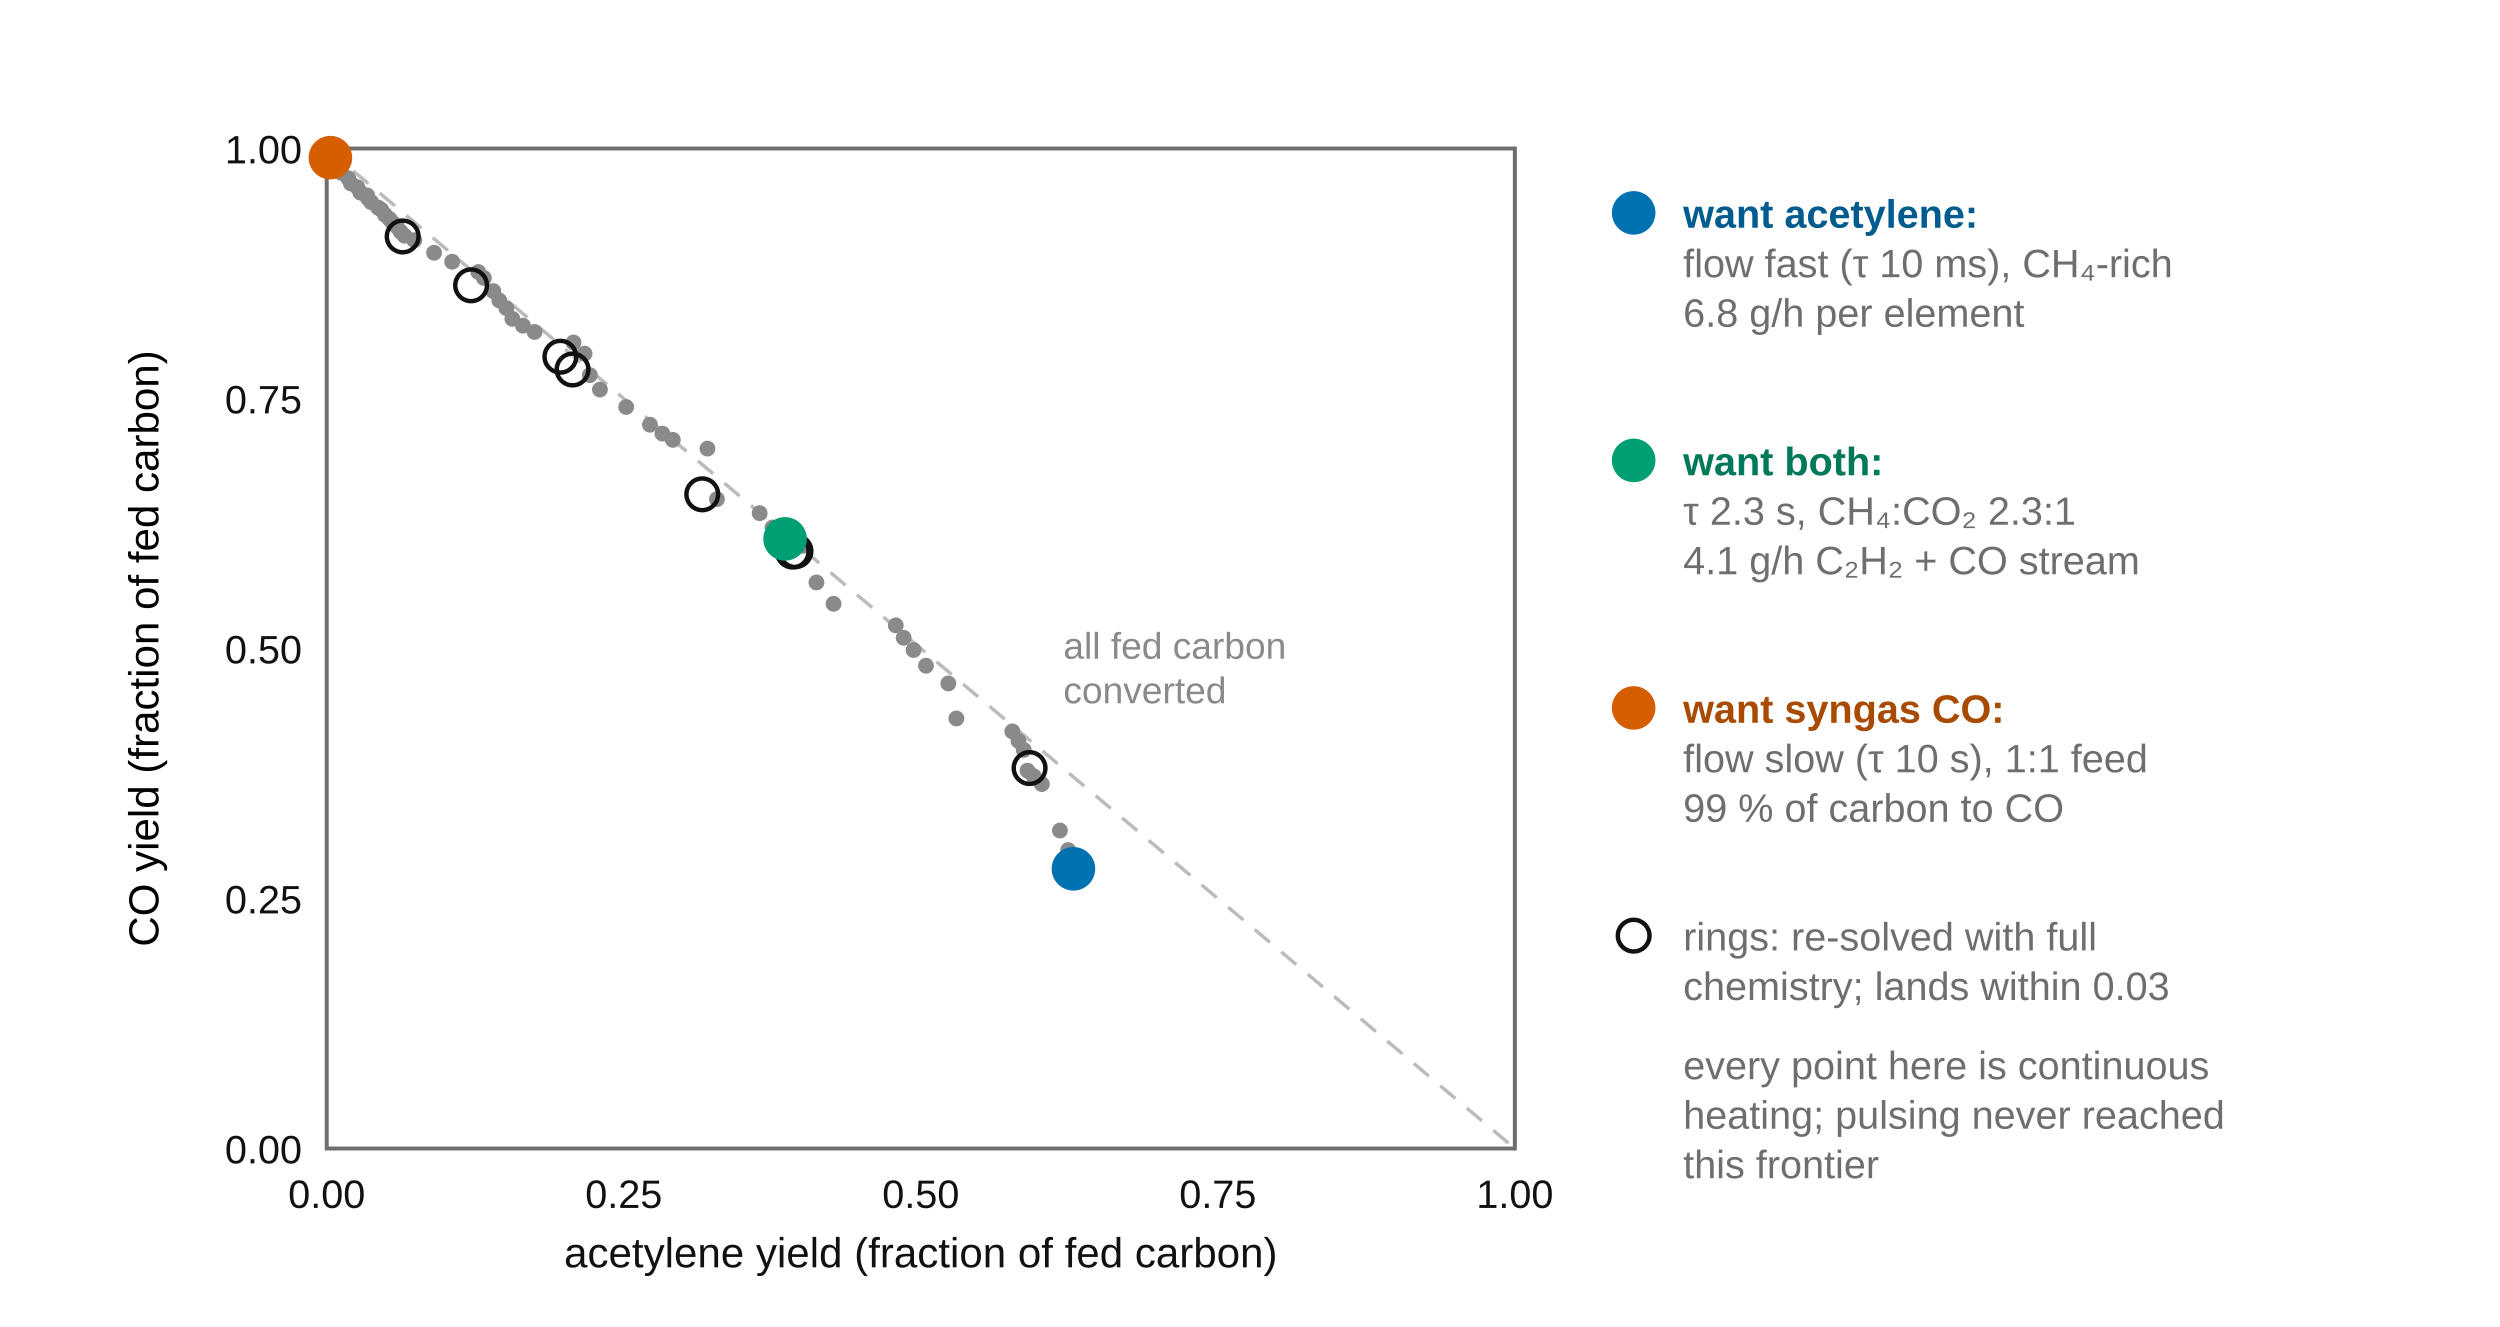
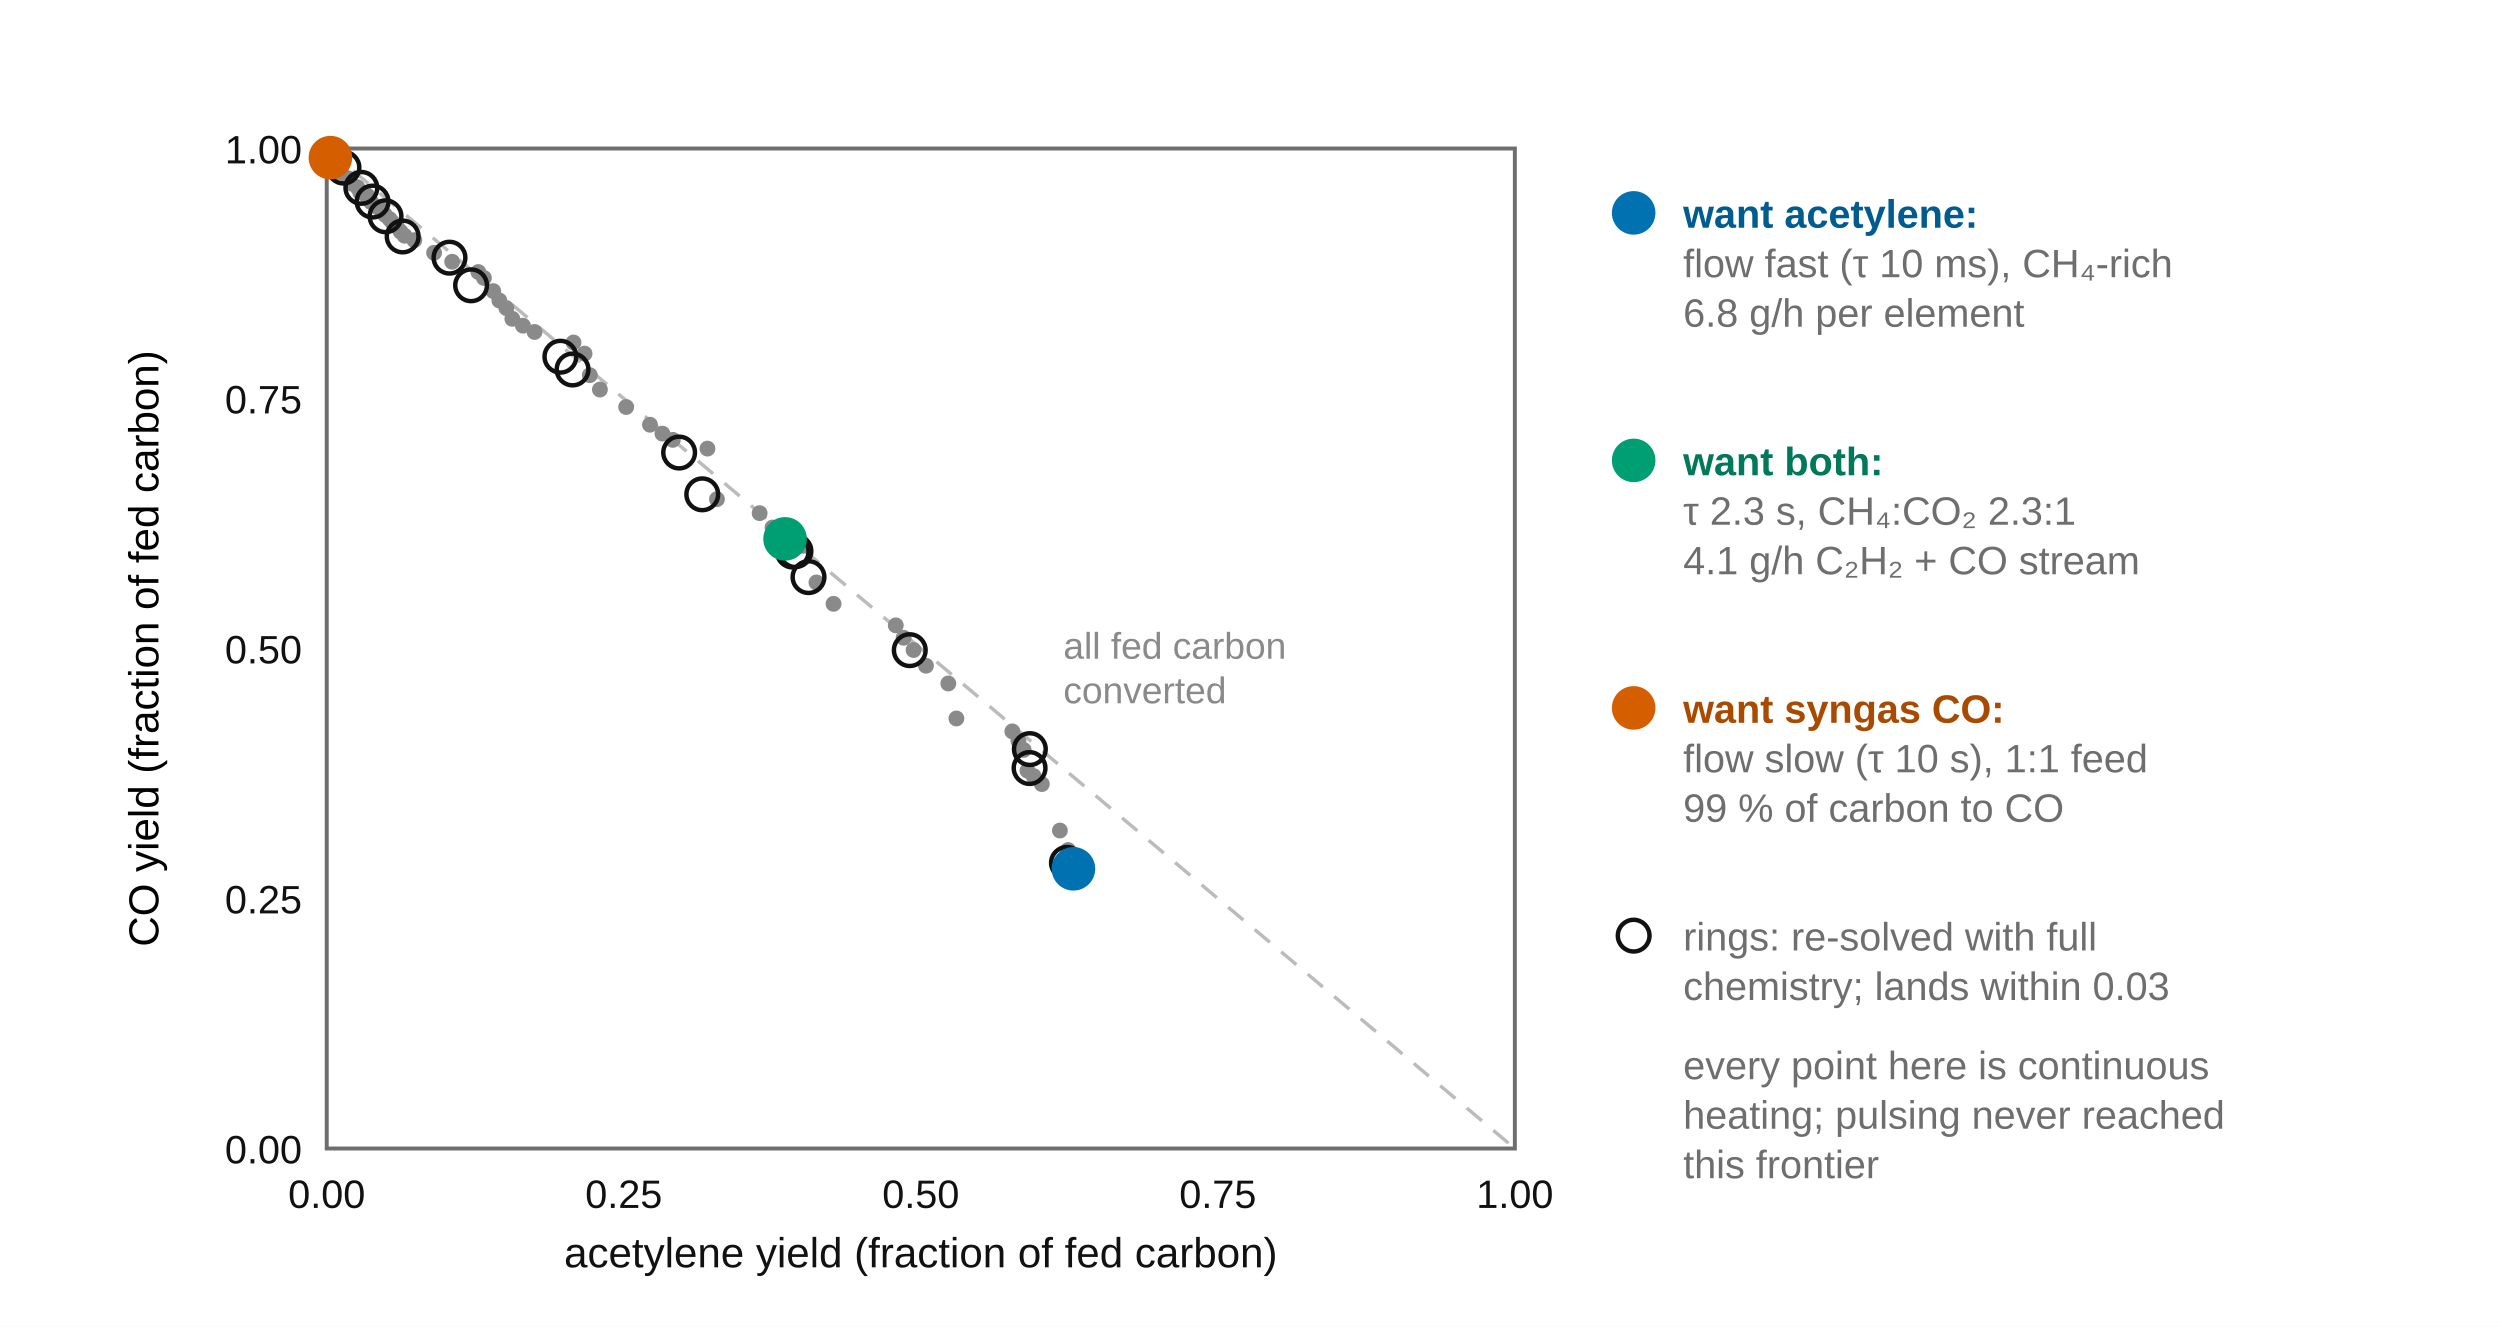
<svg xmlns="http://www.w3.org/2000/svg" width="505pt" height="268pt" viewBox="0 0 505 268" font-family="Arial, Helvetica, sans-serif">
  <rect width="505" height="268" fill="#FFFFFF" />
  <defs>
    <marker id="rst-scalar" viewBox="0 0 10 8" refX="9.4" refY="4" markerWidth="5" markerHeight="4" orient="auto">
      <path d="M0,0 L10,4 L0,8 Z" fill="#0072B2" />
    </marker>
    <marker id="rst-field" viewBox="0 0 10 8" refX="9.4" refY="4" markerWidth="5" markerHeight="4" orient="auto">
      <path d="M0,0 L10,4 L0,8 Z" fill="#E69F00" />
    </marker>
    <marker id="rst-thermal" viewBox="0 0 10 8" refX="9.4" refY="4" markerWidth="5" markerHeight="4" orient="auto">
      <path d="M0,0 L10,4 L0,8 Z" fill="#D55E00" />
    </marker>
    <marker id="rst-gas" viewBox="0 0 10 8" refX="9.4" refY="4" markerWidth="5" markerHeight="4" orient="auto">
      <path d="M0,0 L10,4 L0,8 Z" fill="#009E73" />
    </marker>
    <marker id="rst-grey" viewBox="0 0 10 8" refX="9.4" refY="4" markerWidth="5" markerHeight="4" orient="auto">
      <path d="M0,0 L10,4 L0,8 Z" fill="#6E6E6E" />
    </marker>
    <marker id="rst-ink" viewBox="0 0 10 8" refX="9.4" refY="4" markerWidth="5" markerHeight="4" orient="auto">
      <path d="M0,0 L10,4 L0,8 Z" fill="#111111" />
    </marker>
    <marker id="rst-rule" viewBox="0 0 10 8" refX="9.4" refY="4" markerWidth="5" markerHeight="4" orient="auto">
      <path d="M0,0 L10,4 L0,8 Z" fill="#BBBBBB" />
    </marker>
    <marker id="rst-faint" viewBox="0 0 10 8" refX="9.4" refY="4" markerWidth="5" markerHeight="4" orient="auto">
      <path d="M0,0 L10,4 L0,8 Z" fill="#8A8A8A" />
    </marker>
    <marker id="rst-hair" viewBox="0 0 10 8" refX="9.4" refY="4" markerWidth="5" markerHeight="4" orient="auto">
      <path d="M0,0 L10,4 L0,8 Z" fill="#AEB6BD" />
    </marker>
    <marker id="rst-edge" viewBox="0 0 10 8" refX="9.4" refY="4" markerWidth="5" markerHeight="4" orient="auto">
      <path d="M0,0 L10,4 L0,8 Z" fill="#C9CFD5" />
    </marker>
  </defs>
  <rect x="66" y="30" width="240" height="202" rx="0" fill="#FFFFFF" stroke="#6E6E6E" stroke-width="0.8" />
  <text x="66" y="244" font-size="8" fill="#111111" text-anchor="middle" font-weight="normal">0.00</text>
  <text x="61" y="235" font-size="8" fill="#111111" text-anchor="end" font-weight="normal">0.00</text>
  <text x="126" y="244" font-size="8" fill="#111111" text-anchor="middle" font-weight="normal">0.25</text>
  <text x="61" y="184.5" font-size="8" fill="#111111" text-anchor="end" font-weight="normal">0.25</text>
  <text x="186" y="244" font-size="8" fill="#111111" text-anchor="middle" font-weight="normal">0.50</text>
  <text x="61" y="134" font-size="8" fill="#111111" text-anchor="end" font-weight="normal">0.50</text>
  <text x="246" y="244" font-size="8" fill="#111111" text-anchor="middle" font-weight="normal">0.75</text>
  <text x="61" y="83.5" font-size="8" fill="#111111" text-anchor="end" font-weight="normal">0.75</text>
  <text x="306" y="244" font-size="8" fill="#111111" text-anchor="middle" font-weight="normal">1.00</text>
  <text x="61" y="33" font-size="8" fill="#111111" text-anchor="end" font-weight="normal">1.00</text>
  <text x="186" y="256" font-size="8.5" fill="#111111" text-anchor="middle" font-weight="normal">acetylene yield (fraction of fed carbon)</text>
  <text x="32" y="131" font-size="8.5" text-anchor="middle" transform="rotate(-90 32 131)">CO yield (fraction of fed carbon)</text>
  <path d="M66,30 L306,232" fill="none" stroke="#BBBBBB" stroke-width="0.7" stroke-dasharray="4 3" />
  <text x="214.8" y="133.06" font-size="7.5" fill="#8A8A8A" text-anchor="start" font-weight="normal">all fed carbon</text>
  <text x="214.8" y="142.06" font-size="7.5" fill="#8A8A8A" text-anchor="start" font-weight="normal">converted</text>
  <circle cx="216.834" cy="175.497" r="1.6" fill="#8A8A8A" />
  <circle cx="215.763" cy="171.707" r="1.6" fill="#8A8A8A" />
  <circle cx="214.099" cy="167.767" r="1.6" fill="#8A8A8A" />
  <circle cx="210.455" cy="158.385" r="1.6" fill="#8A8A8A" />
  <circle cx="208.797" cy="156.776" r="1.6" fill="#8A8A8A" />
  <circle cx="207.551" cy="155.674" r="1.6" fill="#8A8A8A" />
  <circle cx="206.781" cy="151.479" r="1.6" fill="#8A8A8A" />
  <circle cx="205.726" cy="149.668" r="1.6" fill="#8A8A8A" />
  <circle cx="204.489" cy="147.741" r="1.6" fill="#8A8A8A" />
  <circle cx="193.194" cy="145.132" r="1.6" fill="#8A8A8A" />
  <circle cx="191.558" cy="138.063" r="1.6" fill="#8A8A8A" />
  <circle cx="187.045" cy="134.478" r="1.6" fill="#8A8A8A" />
  <circle cx="184.539" cy="131.305" r="1.6" fill="#8A8A8A" />
  <circle cx="182.539" cy="128.83" r="1.6" fill="#8A8A8A" />
  <circle cx="180.946" cy="126.322" r="1.6" fill="#8A8A8A" />
  <circle cx="168.377" cy="121.973" r="1.6" fill="#8A8A8A" />
  <circle cx="164.923" cy="117.657" r="1.6" fill="#8A8A8A" />
  <circle cx="162.162" cy="110.245" r="1.6" fill="#8A8A8A" />
  <circle cx="156.043" cy="106.562" r="1.6" fill="#8A8A8A" />
  <circle cx="153.448" cy="103.659" r="1.6" fill="#8A8A8A" />
  <circle cx="144.823" cy="100.834" r="1.6" fill="#8A8A8A" />
  <circle cx="142.905" cy="90.617" r="1.6" fill="#8A8A8A" />
  <circle cx="135.91" cy="88.852" r="1.6" fill="#8A8A8A" />
  <circle cx="133.809" cy="87.595" r="1.6" fill="#8A8A8A" />
  <circle cx="131.291" cy="85.796" r="1.6" fill="#8A8A8A" />
  <circle cx="126.483" cy="82.214" r="1.6" fill="#8A8A8A" />
  <circle cx="121.184" cy="78.693" r="1.6" fill="#8A8A8A" />
  <circle cx="119.145" cy="75.779" r="1.6" fill="#8A8A8A" />
  <circle cx="118.082" cy="71.435" r="1.6" fill="#8A8A8A" />
  <circle cx="115.852" cy="69.185" r="1.6" fill="#8A8A8A" />
  <circle cx="107.977" cy="67.056" r="1.6" fill="#8A8A8A" />
  <circle cx="105.633" cy="65.787" r="1.6" fill="#8A8A8A" />
  <circle cx="103.492" cy="64.401" r="1.6" fill="#8A8A8A" />
  <circle cx="102.279" cy="62.23" r="1.6" fill="#8A8A8A" />
  <circle cx="100.869" cy="60.697" r="1.6" fill="#8A8A8A" />
  <circle cx="99.638" cy="58.799" r="1.6" fill="#8A8A8A" />
  <circle cx="97.749" cy="56.142" r="1.6" fill="#8A8A8A" />
  <circle cx="96.624" cy="54.95" r="1.6" fill="#8A8A8A" />
  <circle cx="91.338" cy="52.871" r="1.6" fill="#8A8A8A" />
  <circle cx="87.685" cy="51.063" r="1.6" fill="#8A8A8A" />
  <circle cx="83.689" cy="48.516" r="1.6" fill="#8A8A8A" />
  <circle cx="81.724" cy="47.617" r="1.6" fill="#8A8A8A" />
  <circle cx="80.923" cy="46.802" r="1.6" fill="#8A8A8A" />
  <circle cx="80.166" cy="45.77" r="1.6" fill="#8A8A8A" />
  <circle cx="79.318" cy="45" r="1.6" fill="#8A8A8A" />
  <circle cx="78.702" cy="44.248" r="1.6" fill="#8A8A8A" />
  <circle cx="77.766" cy="43.401" r="1.6" fill="#8A8A8A" />
  <circle cx="76.996" cy="42.351" r="1.6" fill="#8A8A8A" />
  <circle cx="76.355" cy="41.926" r="1.6" fill="#8A8A8A" />
  <circle cx="74.973" cy="40.844" r="1.6" fill="#8A8A8A" />
  <circle cx="74.309" cy="40.047" r="1.6" fill="#8A8A8A" />
  <circle cx="74.154" cy="39.464" r="1.6" fill="#8A8A8A" />
  <circle cx="72.788" cy="38.899" r="1.6" fill="#8A8A8A" />
  <circle cx="72.175" cy="37.806" r="1.6" fill="#8A8A8A" />
  <circle cx="70.872" cy="37.048" r="1.6" fill="#8A8A8A" />
  <circle cx="70.339" cy="36.021" r="1.6" fill="#8A8A8A" />
  <circle cx="68.899" cy="34.888" r="1.6" fill="#8A8A8A" />
  <circle cx="68.023" cy="33.824" r="1.6" fill="#8A8A8A" />
  <circle cx="67.752" cy="33.335" r="1.6" fill="#8A8A8A" />
  <circle cx="66.742" cy="31.844" r="1.6" fill="#8A8A8A" />
  <circle cx="141.858" cy="99.853" r="3.2" fill="none" stroke="#111111" stroke-width="0.9" />
+   <circle cx="75.261" cy="40.715" r="3.2" fill="none" stroke="#111111" stroke-width="0.9" />
+   <circle cx="137.183" cy="91.413" r="3.2" fill="none" stroke="#111111" stroke-width="0.9" />
+   <circle cx="90.8" cy="52.049" r="3.2" fill="none" stroke="#111111" stroke-width="0.9" />
+   <circle cx="69.381" cy="33.85" r="3.2" fill="none" stroke="#111111" stroke-width="0.9" />
  <circle cx="95.159" cy="57.632" r="3.2" fill="none" stroke="#111111" stroke-width="0.9" />
  <circle cx="160.118" cy="111.419" r="3.2" fill="none" stroke="#111111" stroke-width="0.9" />
+   <circle cx="72.998" cy="37.95" r="3.2" fill="none" stroke="#111111" stroke-width="0.9" />
+   <circle cx="215.523" cy="174.298" r="3.2" fill="none" stroke="#111111" stroke-width="0.9" />
+   <circle cx="183.772" cy="131.331" r="3.2" fill="none" stroke="#111111" stroke-width="0.9" />
  <circle cx="115.658" cy="74.636" r="3.2" fill="none" stroke="#111111" stroke-width="0.9" />
  <circle cx="113.2" cy="72.055" r="3.2" fill="none" stroke="#111111" stroke-width="0.9" />
  <circle cx="160.682" cy="111.335" r="3.2" fill="none" stroke="#111111" stroke-width="0.9" />
  <circle cx="207.973" cy="155.146" r="3.2" fill="none" stroke="#111111" stroke-width="0.9" />
  <circle cx="81.338" cy="47.767" r="3.2" fill="none" stroke="#111111" stroke-width="0.9" />
+   <circle cx="77.876" cy="43.687" r="3.2" fill="none" stroke="#111111" stroke-width="0.9" />
+   <circle cx="208.03" cy="151.318" r="3.2" fill="none" stroke="#111111" stroke-width="0.9" />
+   <circle cx="163.318" cy="116.574" r="3.2" fill="none" stroke="#111111" stroke-width="0.9" />
  <circle cx="216.834" cy="175.497" r="4.4" fill="#0072B2" />
  <circle cx="158.58" cy="108.853" r="4.4" fill="#009E73" />
  <circle cx="66.742" cy="31.844" r="4.4" fill="#D55E00" />
  <circle cx="330" cy="43" r="4.4" fill="#0072B2" />
  <text x="340" y="46" font-size="8" fill="#005B8F" text-anchor="start" font-weight="bold">want acetylene:</text>
  <text x="340" y="56" font-size="8" fill="#6E6E6E" text-anchor="start" font-weight="normal">flow fast (τ 10 ms), CH₄-rich</text>
  <text x="340" y="66" font-size="8" fill="#6E6E6E" text-anchor="start" font-weight="normal">6.8 g/h per element</text>
  <circle cx="330" cy="93" r="4.4" fill="#009E73" />
  <text x="340" y="96" font-size="8" fill="#00785A" text-anchor="start" font-weight="bold">want both:</text>
  <text x="340" y="106" font-size="8" fill="#6E6E6E" text-anchor="start" font-weight="normal">τ 2.3 s, CH₄:CO₂ 2.3:1</text>
  <text x="340" y="116" font-size="8" fill="#6E6E6E" text-anchor="start" font-weight="normal">4.1 g/h C₂H₂ + CO stream</text>
  <circle cx="330" cy="143" r="4.4" fill="#D55E00" />
  <text x="340" y="146" font-size="8" fill="#A84A00" text-anchor="start" font-weight="bold">want syngas CO:</text>
  <text x="340" y="156" font-size="8" fill="#6E6E6E" text-anchor="start" font-weight="normal">flow slow (τ 10 s), 1:1 feed</text>
  <text x="340" y="166" font-size="8" fill="#6E6E6E" text-anchor="start" font-weight="normal">99 % of carbon to CO</text>
  <circle cx="330" cy="189" r="3.2" fill="none" stroke="#111111" stroke-width="0.9" />
  <text x="340" y="192" font-size="8" fill="#6E6E6E" text-anchor="start" font-weight="normal">rings: re-solved with full</text>
  <text x="340" y="202" font-size="8" fill="#6E6E6E" text-anchor="start" font-weight="normal">chemistry; lands within 0.03</text>
  <text x="340" y="218" font-size="8" fill="#6E6E6E" text-anchor="start" font-weight="normal">every point here is continuous</text>
  <text x="340" y="228" font-size="8" fill="#6E6E6E" text-anchor="start" font-weight="normal">heating; pulsing never reached</text>
  <text x="340" y="238" font-size="8" fill="#6E6E6E" text-anchor="start" font-weight="normal">this frontier</text>
</svg>
